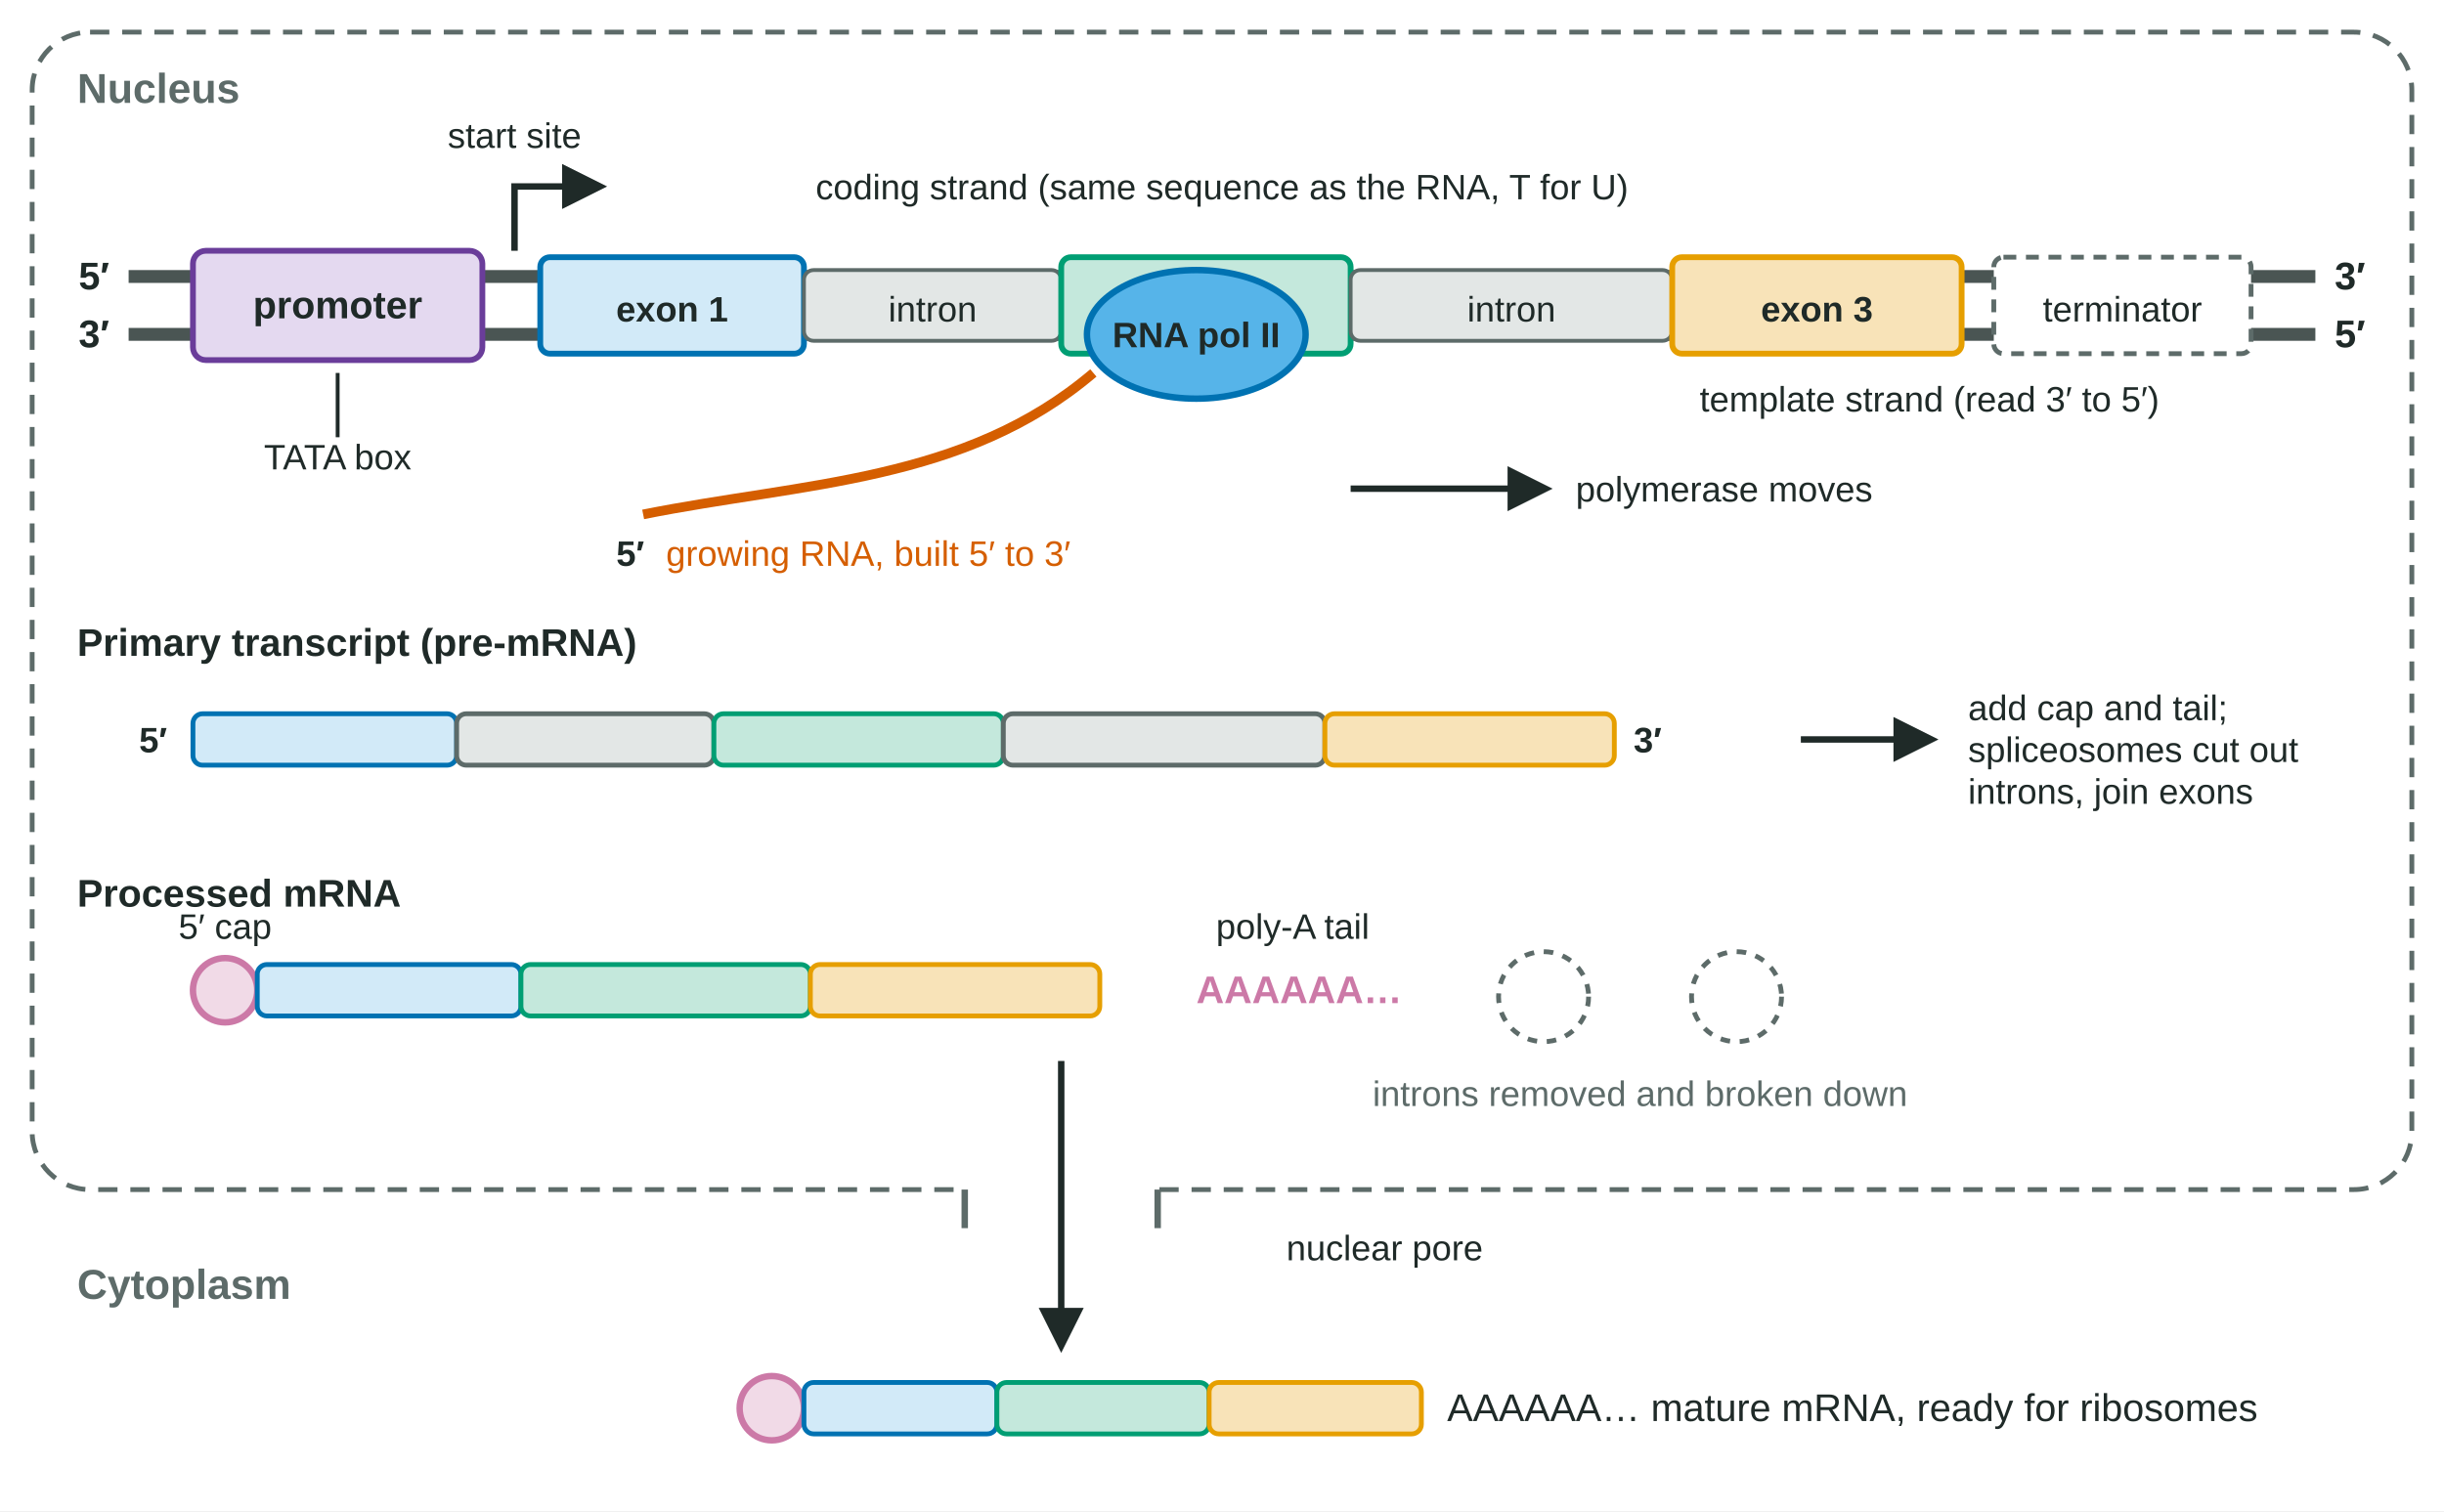
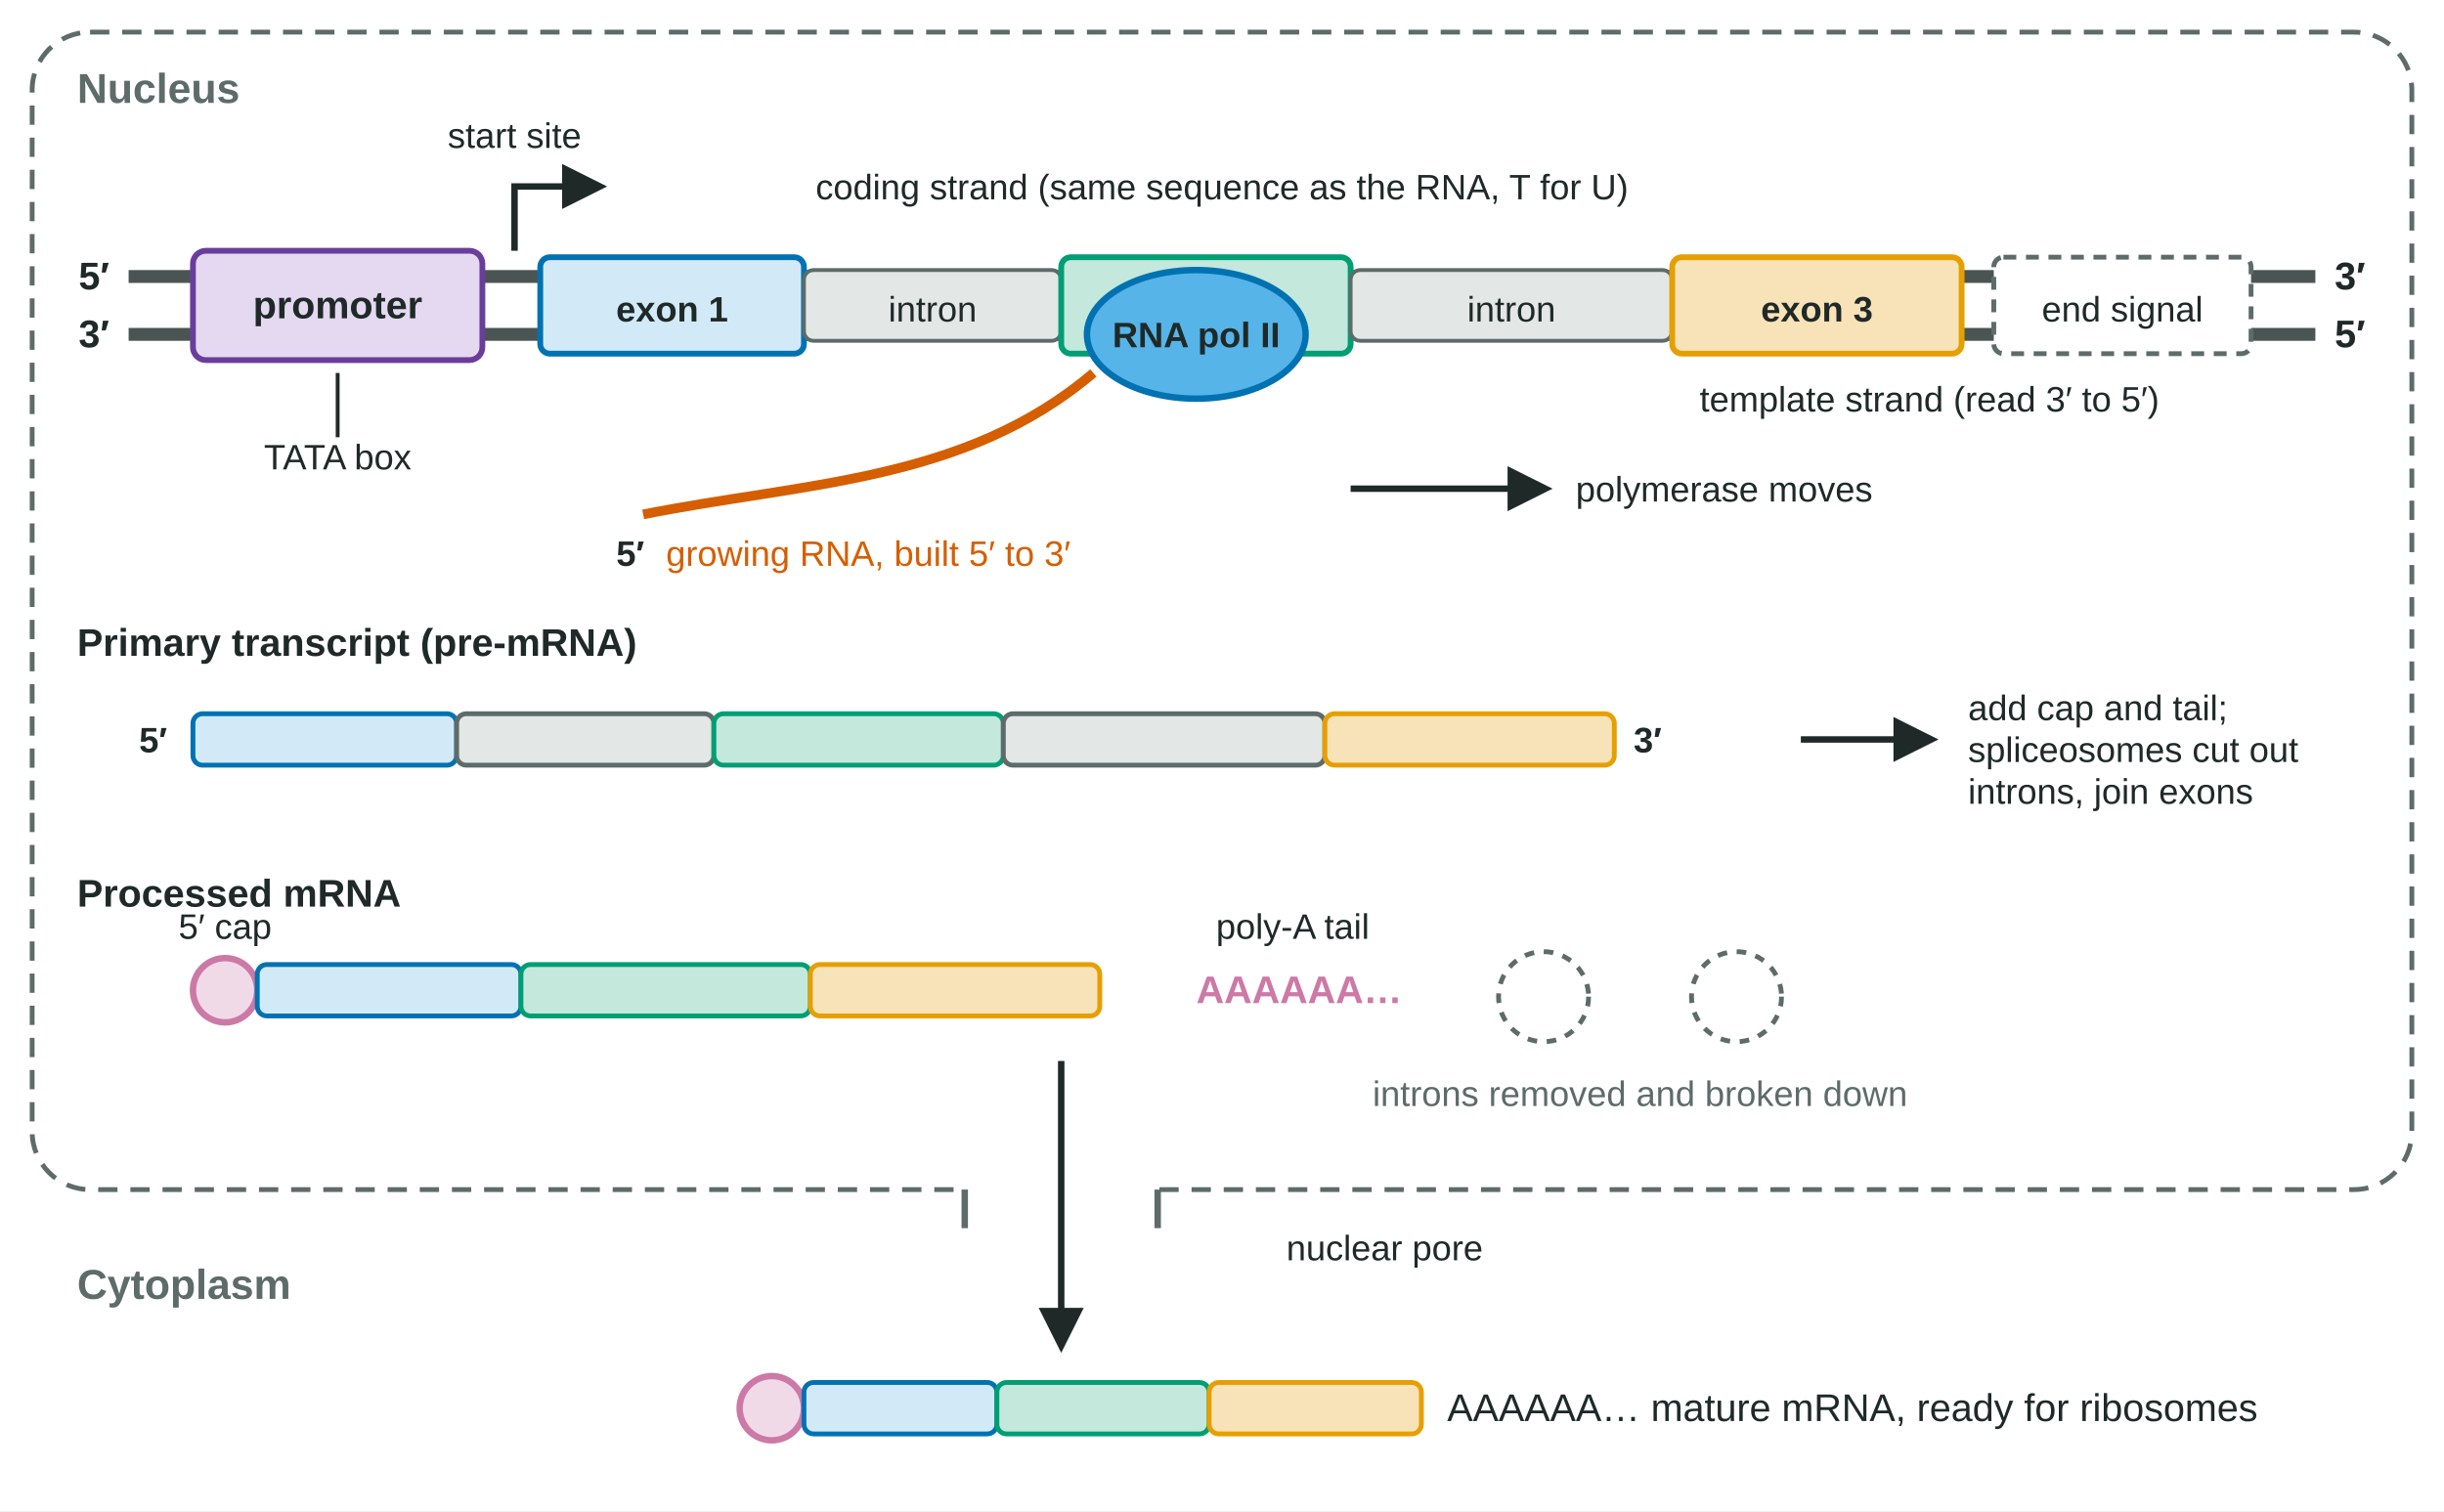
<svg xmlns="http://www.w3.org/2000/svg" viewBox="0 0 760 470" width="760" height="470" role="img" aria-labelledby="txp-t txp-d">
  <defs>
    <marker id="txp-a" viewBox="0 0 10 10" refX="8" refY="5" markerWidth="7" markerHeight="7" orient="auto-start-reverse">
      <path d="M0,0 L10,5 L0,10 Z" fill="#1F2A28" />
    </marker>
  </defs>
  <rect width="760" height="470" fill="#ffffff" />
  <g font-family="Arial,Helvetica,sans-serif" fill="#1F2A28">
    <rect x="10.0" y="10.0" width="740.0" height="360.0" rx="18" fill="#FFFFFF" stroke="#5D6B69" stroke-width="1.5" stroke-dasharray="6 4" />
    <text x="24.0" y="32.0" font-size="13" text-anchor="start" font-weight="700" fill="#5D6B69">Nucleus</text>
    <line x1="40.0" y1="86.0" x2="720.0" y2="86.0" stroke="#4A5553" stroke-width="4" />
    <line x1="40.0" y1="104.0" x2="720.0" y2="104.0" stroke="#4A5553" stroke-width="4" />
    <text x="34.0" y="90.0" font-size="12" text-anchor="end" font-weight="700">5′</text>
    <text x="726.0" y="90.0" font-size="12" text-anchor="start" font-weight="700">3′</text>
    <text x="34.0" y="108.0" font-size="12" text-anchor="end" font-weight="700">3′</text>
    <text x="726.0" y="108.0" font-size="12" text-anchor="start" font-weight="700">5′</text>
    <text x="380.0" y="62.0" font-size="11" text-anchor="middle">coding strand (same sequence as the RNA, T for U)</text>
    <text x="600.0" y="128.0" font-size="11" text-anchor="middle">template strand (read 3′ to 5′)</text>
    <rect x="60.0" y="78.0" width="90.0" height="34.0" rx="4" fill="#E4D9F0" stroke="#6A3D9A" stroke-width="1.8" />
    <text x="105.0" y="99.0" font-size="12" text-anchor="middle" font-weight="700">promoter</text>
    <text x="105.0" y="146.0" font-size="11" text-anchor="middle">TATA box</text>
    <line x1="105.0" y1="136.0" x2="105.0" y2="116.0" stroke="#1F2A28" stroke-width="1.2" />
    <path d="M 160 78 L 160 58 L 186 58" stroke="#1F2A28" stroke-width="2" fill="none" marker-end="url(#txp-a)" />
    <text x="160.0" y="46.0" font-size="11" text-anchor="middle">start site</text>
    <rect x="168.0" y="80.0" width="82.0" height="30.0" rx="3" fill="#D2EAF8" stroke="#0072B2" stroke-width="1.8" />
    <text x="209.0" y="100.0" font-size="11" text-anchor="middle" font-weight="700">exon 1</text>
    <rect x="250.0" y="84.0" width="80.0" height="22.0" rx="3" fill="#E3E7E6" stroke="#5D6B69" stroke-width="1.2" />
    <text x="290.0" y="100.0" font-size="11" text-anchor="middle">intron</text>
    <rect x="330.0" y="80.0" width="90.0" height="30.0" rx="3" fill="#C4E8DC" stroke="#009E73" stroke-width="1.8" />
    <text x="375.0" y="100.0" font-size="11" text-anchor="middle" font-weight="700">exon 2</text>
    <rect x="420.0" y="84.0" width="100.0" height="22.0" rx="3" fill="#E3E7E6" stroke="#5D6B69" stroke-width="1.2" />
    <text x="470.0" y="100.0" font-size="11" text-anchor="middle">intron</text>
    <rect x="520.0" y="80.0" width="90.0" height="30.0" rx="3" fill="#F8E3B8" stroke="#E69F00" stroke-width="1.8" />
    <text x="565.0" y="100.0" font-size="11" text-anchor="middle" font-weight="700">exon 3</text>
    <rect x="620.0" y="80.0" width="80.0" height="30.0" rx="3" fill="#FFFFFF" stroke="#5D6B69" stroke-width="1.5" stroke-dasharray="4 3" />
-     <text x="660.0" y="100.0" font-size="11" text-anchor="middle">terminator</text>
+     <text x="660.0" y="100.0" font-size="11" text-anchor="middle">end signal</text>
    <ellipse cx="372.0" cy="104.0" rx="34.0" ry="20.0" fill="#56B4E9" stroke="#0072B2" stroke-width="2" />
    <text x="372.0" y="108.0" font-size="11" text-anchor="middle" font-weight="700">RNA pol II</text>
    <path d="M 340 116 C 300 150, 250 150, 200 160" stroke="#D55E00" stroke-width="3" fill="none" />
    <text x="196.0" y="176.0" font-size="11" text-anchor="middle" font-weight="700">5′</text>
    <text x="270.0" y="176.0" font-size="11" text-anchor="middle" fill="#D55E00">growing RNA, built 5′ to 3′</text>
    <line x1="420.0" y1="152.0" x2="480.0" y2="152.0" stroke="#1F2A28" stroke-width="2" marker-end="url(#txp-a)" />
    <text x="490.0" y="156.0" font-size="11" text-anchor="start">polymerase moves</text>
    <text x="24.0" y="204.0" font-size="12" text-anchor="start" font-weight="700">Primary transcript (pre-mRNA)</text>
    <rect x="60.0" y="222.0" width="82.0" height="16.0" rx="3" fill="#D2EAF8" stroke="#0072B2" stroke-width="1.5" />
    <rect x="142.0" y="222.0" width="80.0" height="16.0" rx="3" fill="#E3E7E6" stroke="#5D6B69" stroke-width="1.5" />
    <rect x="222.0" y="222.0" width="90.0" height="16.0" rx="3" fill="#C4E8DC" stroke="#009E73" stroke-width="1.5" />
    <rect x="312.0" y="222.0" width="100.0" height="16.0" rx="3" fill="#E3E7E6" stroke="#5D6B69" stroke-width="1.5" />
    <rect x="412.0" y="222.0" width="90.0" height="16.0" rx="3" fill="#F8E3B8" stroke="#E69F00" stroke-width="1.5" />
    <text x="52.0" y="234.0" font-size="11" text-anchor="end" font-weight="700">5′</text>
    <text x="508.0" y="234.0" font-size="11" text-anchor="start" font-weight="700">3′</text>
    <line x1="560.0" y1="230.0" x2="600.0" y2="230.0" stroke="#1F2A28" stroke-width="2" marker-end="url(#txp-a)" />
    <text x="612.0" y="224.0" font-size="11" text-anchor="start">add cap and tail;</text>
    <text x="612.0" y="237.0" font-size="11" text-anchor="start">spliceosomes cut out</text>
    <text x="612.0" y="250.0" font-size="11" text-anchor="start">introns, join exons</text>
    <text x="24.0" y="282.0" font-size="12" text-anchor="start" font-weight="700">Processed mRNA</text>
    <circle cx="70.0" cy="308.0" r="10.0" fill="#F1DAE7" stroke="#CC79A7" stroke-width="2" />
    <text x="70.0" y="292.0" font-size="11" text-anchor="middle">5′ cap</text>
    <rect x="80.0" y="300.0" width="82.0" height="16.0" rx="3" fill="#D2EAF8" stroke="#0072B2" stroke-width="1.5" />
    <rect x="162.0" y="300.0" width="90.0" height="16.0" rx="3" fill="#C4E8DC" stroke="#009E73" stroke-width="1.5" />
    <rect x="252.0" y="300.0" width="90.0" height="16.0" rx="3" fill="#F8E3B8" stroke="#E69F00" stroke-width="1.5" />
    <text x="372.0" y="312.0" font-size="12" text-anchor="start" font-weight="700" fill="#CC79A7">AAAAAA…</text>
    <text x="402.0" y="292.0" font-size="11" text-anchor="middle">poly-A tail</text>
    <circle cx="480.0" cy="310.0" r="14.0" fill="none" stroke="#5D6B69" stroke-width="1.5" stroke-dasharray="3 3" />
    <circle cx="540.0" cy="310.0" r="14.0" fill="none" stroke="#5D6B69" stroke-width="1.5" stroke-dasharray="3 3" />
    <text x="510.0" y="344.0" font-size="11" text-anchor="middle" fill="#5D6B69">introns removed and broken down</text>
    <rect x="300.0" y="362.0" width="60.0" height="16.0" rx="0" fill="#FFFFFF" stroke="#FFFFFF" stroke-width="0" />
    <line x1="300.0" y1="370.0" x2="300.0" y2="382.0" stroke="#5D6B69" stroke-width="2" />
    <line x1="360.0" y1="370.0" x2="360.0" y2="382.0" stroke="#5D6B69" stroke-width="2" />
    <text x="400.0" y="392.0" font-size="11" text-anchor="start">nuclear pore</text>
    <line x1="330.0" y1="330.0" x2="330.0" y2="418.0" stroke="#1F2A28" stroke-width="2" marker-end="url(#txp-a)" />
    <text x="24.0" y="404.0" font-size="13" text-anchor="start" font-weight="700" fill="#5D6B69">Cytoplasm</text>
    <circle cx="240.0" cy="438.0" r="10.0" fill="#F1DAE7" stroke="#CC79A7" stroke-width="2" />
    <rect x="250.0" y="430.0" width="60.0" height="16.0" rx="3" fill="#D2EAF8" stroke="#0072B2" stroke-width="1.5" />
    <rect x="310.0" y="430.0" width="66.0" height="16.0" rx="3" fill="#C4E8DC" stroke="#009E73" stroke-width="1.5" />
    <rect x="376.0" y="430.0" width="66.0" height="16.0" rx="3" fill="#F8E3B8" stroke="#E69F00" stroke-width="1.5" />
    <text x="450.0" y="442.0" font-size="12" text-anchor="start">AAAAAA…  mature mRNA, ready for ribosomes</text>
  </g>
</svg>
